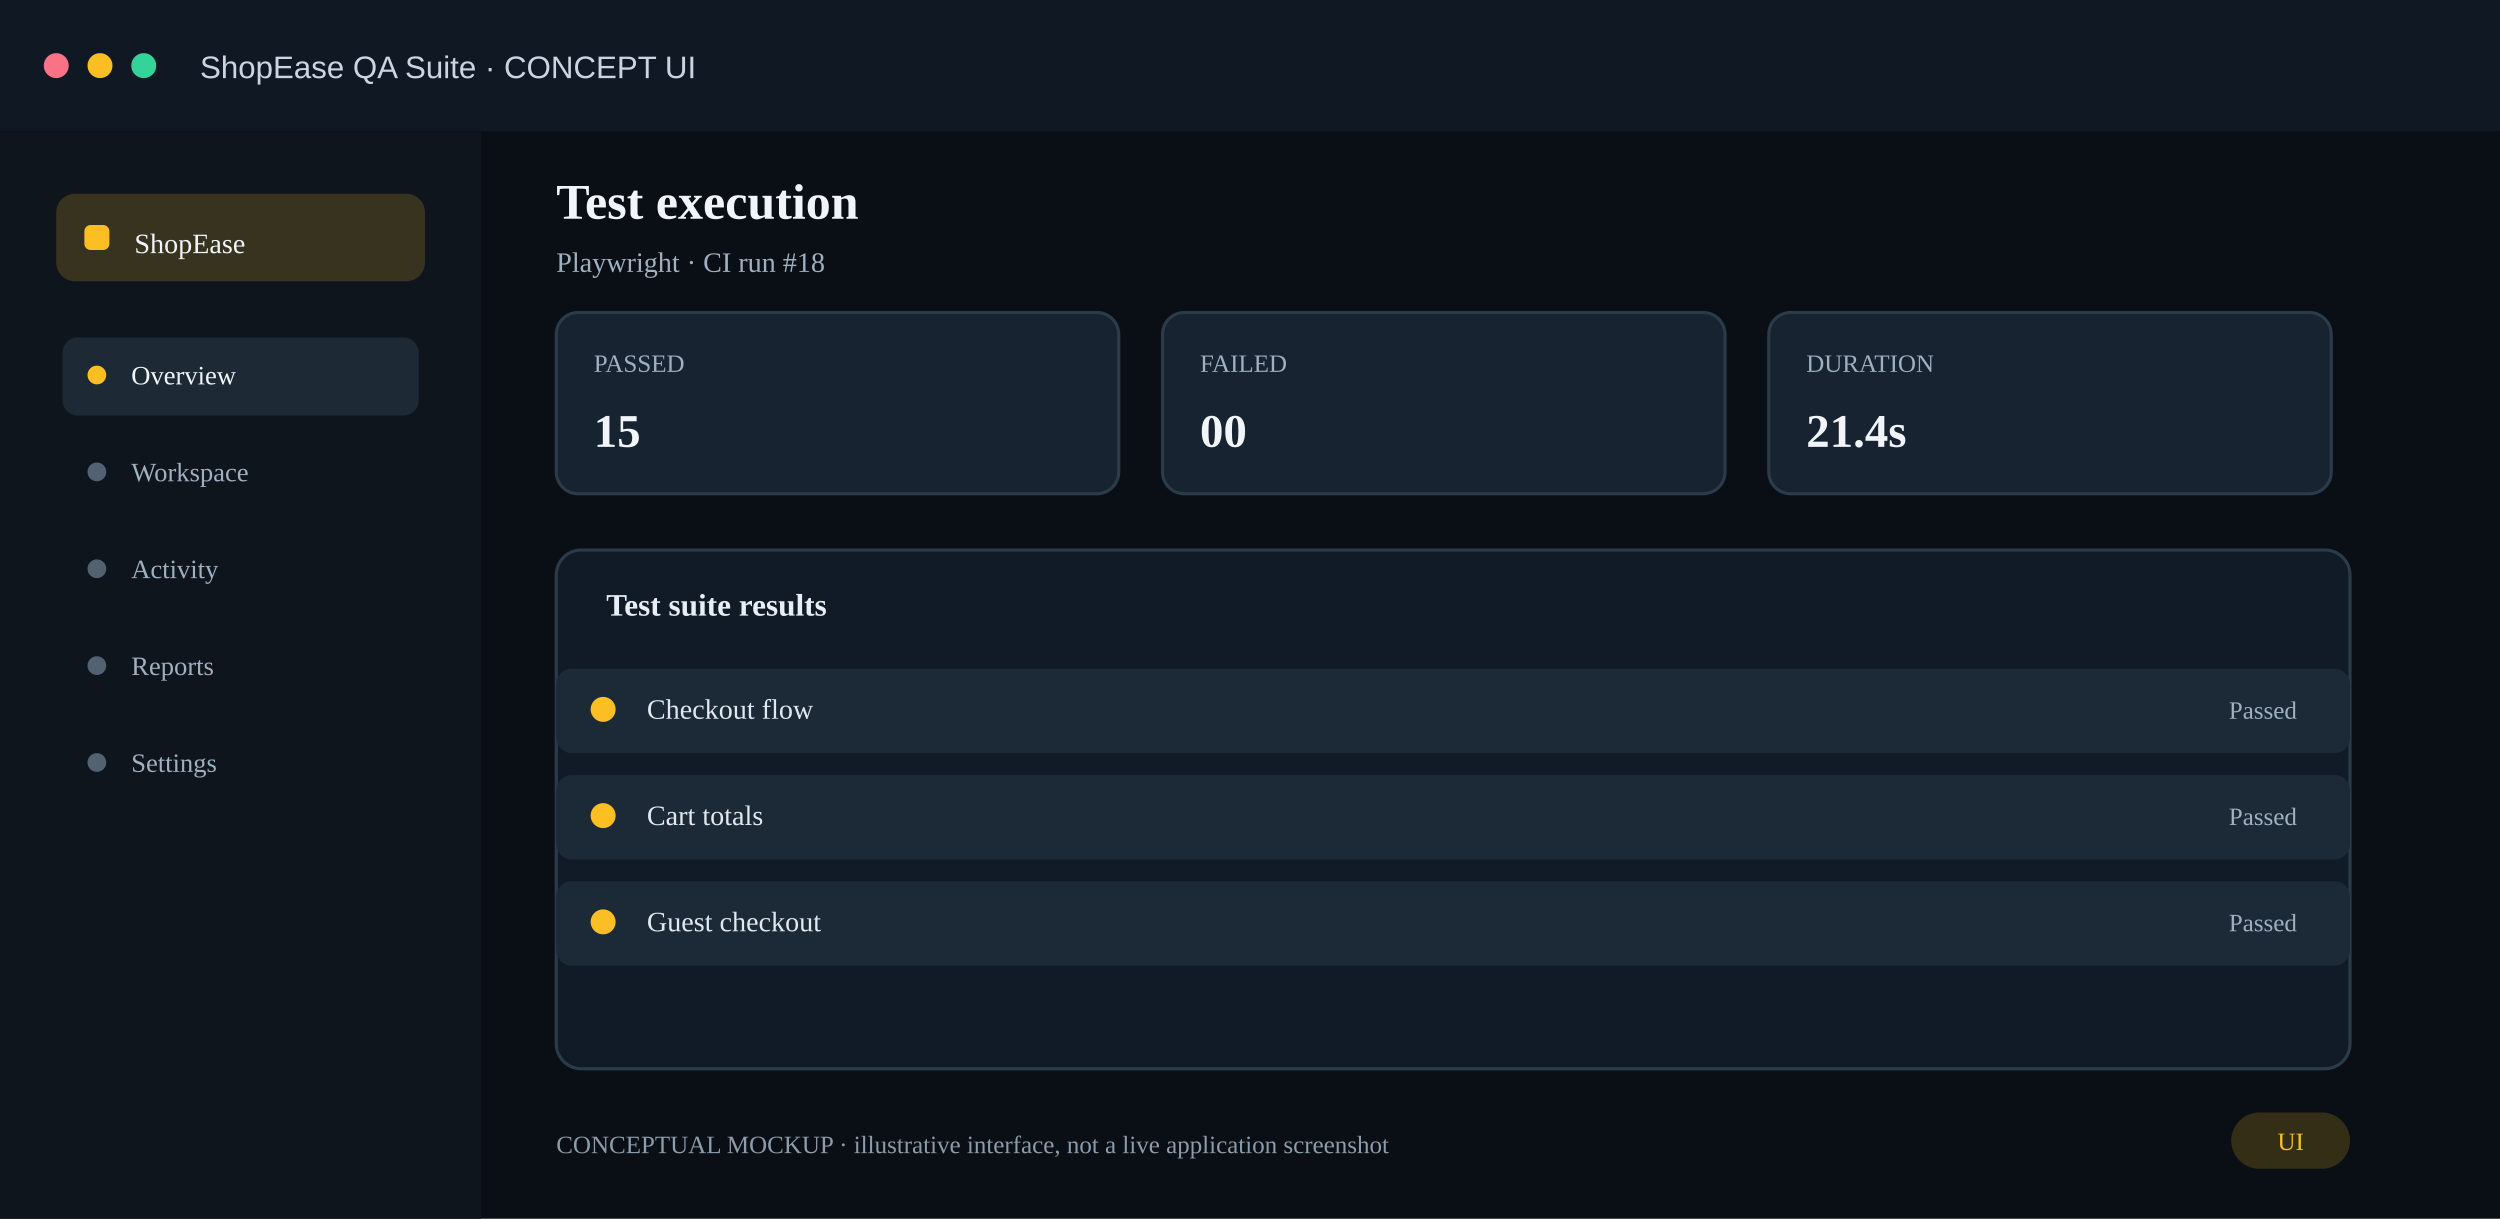
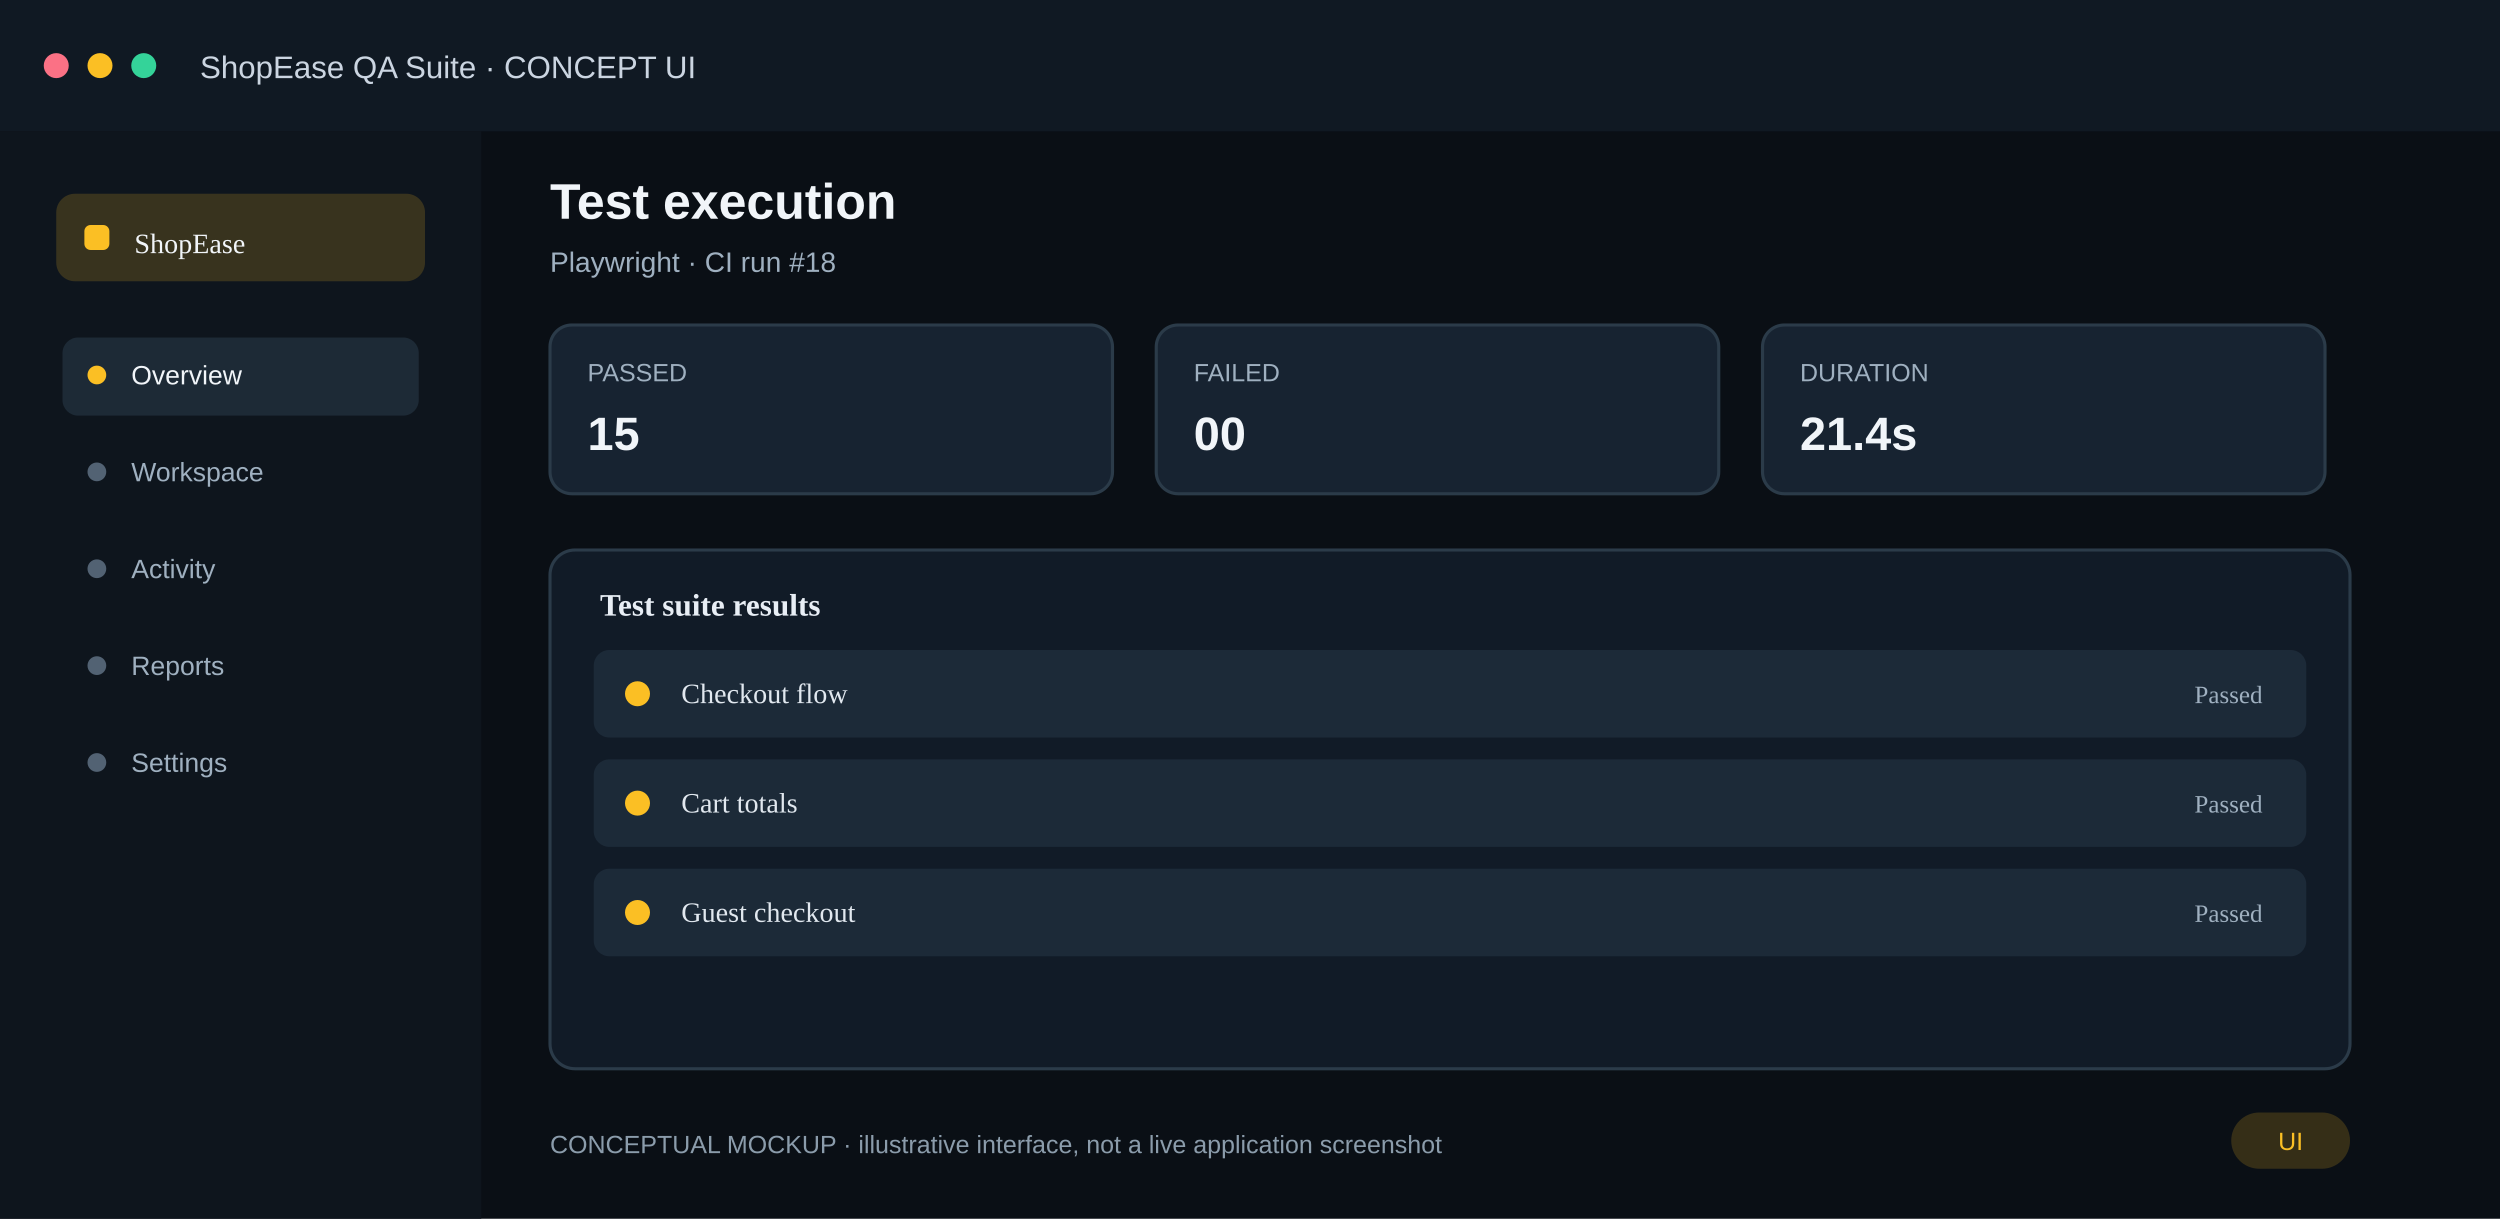
<svg xmlns="http://www.w3.org/2000/svg" viewBox="0 0 800 390" role="img" aria-label="Conceptual ShopEase QA Suite UI mockup; illustrative interface, not a live application screenshot.">
  <rect width="800" height="390" fill="#0a0f15" />
  <rect width="800" height="42" fill="#101923" />
  <circle cx="18" cy="21" r="4" fill="#fb7185" />
  <circle cx="32" cy="21" r="4" fill="#fbbf24" />
  <circle cx="46" cy="21" r="4" fill="#34d399" />
  <text x="64" y="25" fill="#cbd5e1" font-family="Arial,sans-serif" font-size="10">ShopEase QA Suite · CONCEPT UI</text>
  <rect y="42" width="154" height="348" fill="#0e151d" />
  <rect x="18" y="62" width="118" height="28" rx="6" fill="#fbbf24" opacity=".18" />
  <rect x="27" y="72" width="8" height="8" rx="2" fill="#fbbf24" />
  <text x="43" y="81" fill="#f1f5f9" font-size="9">ShopEase</text>
  <rect x="20" y="108" width="114" height="25" rx="5" fill="#1d2a36" />
  <circle cx="31" cy="120" r="3" fill="#fbbf24" />
-   <text x="42" y="123" fill="#f1f5f9" font-size="8.5">Overview</text>
+   <text x="42" y="123" fill="#f1f5f9" font-family="Arial,sans-serif" font-size="8.5">Overview</text>
  <rect x="20" y="139" width="114" height="25" rx="5" fill="transparent" />
  <circle cx="31" cy="151" r="3" fill="#526273" />
-   <text x="42" y="154" fill="#9fb0c0" font-size="8.5">Workspace</text>
+   <text x="42" y="154" fill="#9fb0c0" font-family="Arial,sans-serif" font-size="8.5">Workspace</text>
  <rect x="20" y="170" width="114" height="25" rx="5" fill="transparent" />
  <circle cx="31" cy="182" r="3" fill="#526273" />
-   <text x="42" y="185" fill="#9fb0c0" font-size="8.5">Activity</text>
+   <text x="42" y="185" fill="#9fb0c0" font-family="Arial,sans-serif" font-size="8.5">Activity</text>
  <rect x="20" y="201" width="114" height="25" rx="5" fill="transparent" />
  <circle cx="31" cy="213" r="3" fill="#526273" />
-   <text x="42" y="216" fill="#9fb0c0" font-size="8.5">Reports</text>
+   <text x="42" y="216" fill="#9fb0c0" font-family="Arial,sans-serif" font-size="8.5">Reports</text>
  <rect x="20" y="232" width="114" height="25" rx="5" fill="transparent" />
  <circle cx="31" cy="244" r="3" fill="#526273" />
-   <text x="42" y="247" fill="#9fb0c0" font-size="8.5">Settings</text>
-   <text x="178" y="70" fill="#f1f5f9" font-size="16" font-weight="700">Test execution</text>
-   <text x="178" y="87" fill="#9fb0c0" font-size="9">Playwright · CI run #18</text>
-   <rect x="178" y="100" width="180" height="58" rx="7" fill="#172331" stroke="#2b3b49" />
-   <text x="190" y="119" fill="#9fb0c0" font-size="8">PASSED</text>
-   <text x="190" y="143" fill="#f1f5f9" font-size="15" font-weight="700">15</text>
-   <rect x="372" y="100" width="180" height="58" rx="7" fill="#172331" stroke="#2b3b49" />
-   <text x="384" y="119" fill="#9fb0c0" font-size="8">FAILED</text>
-   <text x="384" y="143" fill="#f1f5f9" font-size="15" font-weight="700">00</text>
-   <rect x="566" y="100" width="180" height="58" rx="7" fill="#172331" stroke="#2b3b49" />
-   <text x="578" y="119" fill="#9fb0c0" font-size="8">DURATION</text>
-   <text x="578" y="143" fill="#f1f5f9" font-size="15" font-weight="700">21.4s</text>
-   <rect x="178" y="176" width="574" height="166" rx="8" fill="#111b27" stroke="#2b3b49" />
-   <text x="194" y="197" fill="#e8eef5" font-size="10" font-weight="700">Test suite results</text>
-   <rect x="178" y="214" width="574" height="27" rx="5" fill="#1c2a38" />
-   <circle cx="193" cy="227" r="4" fill="#fbbf24" />
-   <text x="207" y="230" fill="#e1e8ef" font-size="9">Checkout flow</text>
-   <text x="735" y="230" text-anchor="end" fill="#9fb0c0" font-size="8">Passed</text>
-   <rect x="178" y="248" width="574" height="27" rx="5" fill="#1c2a38" />
-   <circle cx="193" cy="261" r="4" fill="#fbbf24" />
-   <text x="207" y="264" fill="#e1e8ef" font-size="9">Cart totals</text>
-   <text x="735" y="264" text-anchor="end" fill="#9fb0c0" font-size="8">Passed</text>
-   <rect x="178" y="282" width="574" height="27" rx="5" fill="#1c2a38" />
-   <circle cx="193" cy="295" r="4" fill="#fbbf24" />
-   <text x="207" y="298" fill="#e1e8ef" font-size="9">Guest checkout</text>
-   <text x="735" y="298" text-anchor="end" fill="#9fb0c0" font-size="8">Passed</text>
-   <text x="178" y="369" fill="#8b9cab" font-size="8">CONCEPTUAL MOCKUP · illustrative interface, not a live application screenshot</text>
+   <text x="42" y="247" fill="#9fb0c0" font-family="Arial,sans-serif" font-size="8.5">Settings</text>
+   <text x="176" y="70" fill="#f1f5f9" font-family="Arial,sans-serif" font-size="16" font-weight="700">Test execution</text>
+   <text x="176" y="87" fill="#9fb0c0" font-family="Arial,sans-serif" font-size="9">Playwright · CI run #18</text>
+   <rect x="176" y="104" width="180" height="54" rx="7" fill="#172331" stroke="#2b3b49" />
+   <text x="188" y="122" fill="#9fb0c0" font-size="8" font-family="Arial,sans-serif">PASSED</text>
+   <text x="188" y="144" fill="#f1f5f9" font-size="15" font-weight="700" font-family="Arial,sans-serif">15</text>
+   <rect x="370" y="104" width="180" height="54" rx="7" fill="#172331" stroke="#2b3b49" />
+   <text x="382" y="122" fill="#9fb0c0" font-size="8" font-family="Arial,sans-serif">FAILED</text>
+   <text x="382" y="144" fill="#f1f5f9" font-size="15" font-weight="700" font-family="Arial,sans-serif">00</text>
+   <rect x="564" y="104" width="180" height="54" rx="7" fill="#172331" stroke="#2b3b49" />
+   <text x="576" y="122" fill="#9fb0c0" font-size="8" font-family="Arial,sans-serif">DURATION</text>
+   <text x="576" y="144" fill="#f1f5f9" font-size="15" font-weight="700" font-family="Arial,sans-serif">21.4s</text>
+   <rect x="176" y="176" width="576" height="166" rx="8" fill="#111b27" stroke="#2b3b49" />
+   <text x="192" y="197" fill="#e8eef5" font-size="10" font-weight="700">Test suite results</text>
+   <rect x="190" y="208" width="548" height="28" rx="5" fill="#1c2a38" />
+   <circle cx="204" cy="222" r="4" fill="#fbbf24" />
+   <text x="218" y="225" fill="#e1e8ef" font-size="9">Checkout flow</text>
+   <text x="724" y="225" text-anchor="end" fill="#9fb0c0" font-size="8">Passed</text>
+   <rect x="190" y="243" width="548" height="28" rx="5" fill="#1c2a38" />
+   <circle cx="204" cy="257" r="4" fill="#fbbf24" />
+   <text x="218" y="260" fill="#e1e8ef" font-size="9">Cart totals</text>
+   <text x="724" y="260" text-anchor="end" fill="#9fb0c0" font-size="8">Passed</text>
+   <rect x="190" y="278" width="548" height="28" rx="5" fill="#1c2a38" />
+   <circle cx="204" cy="292" r="4" fill="#fbbf24" />
+   <text x="218" y="295" fill="#e1e8ef" font-size="9">Guest checkout</text>
+   <text x="724" y="295" text-anchor="end" fill="#9fb0c0" font-size="8">Passed</text>
+   <text x="176" y="369" fill="#8b9cab" font-family="Arial,sans-serif" font-size="8">CONCEPTUAL MOCKUP · illustrative interface, not a live application screenshot</text>
  <rect x="714" y="356" width="38" height="18" rx="9" fill="#fbbf24" opacity=".18" />
-   <text x="733" y="368" fill="#fbbf24" font-size="8" text-anchor="middle">UI</text>
+   <text x="733" y="368" fill="#fbbf24" font-family="Arial,sans-serif" font-size="8" text-anchor="middle">UI</text>
</svg>
